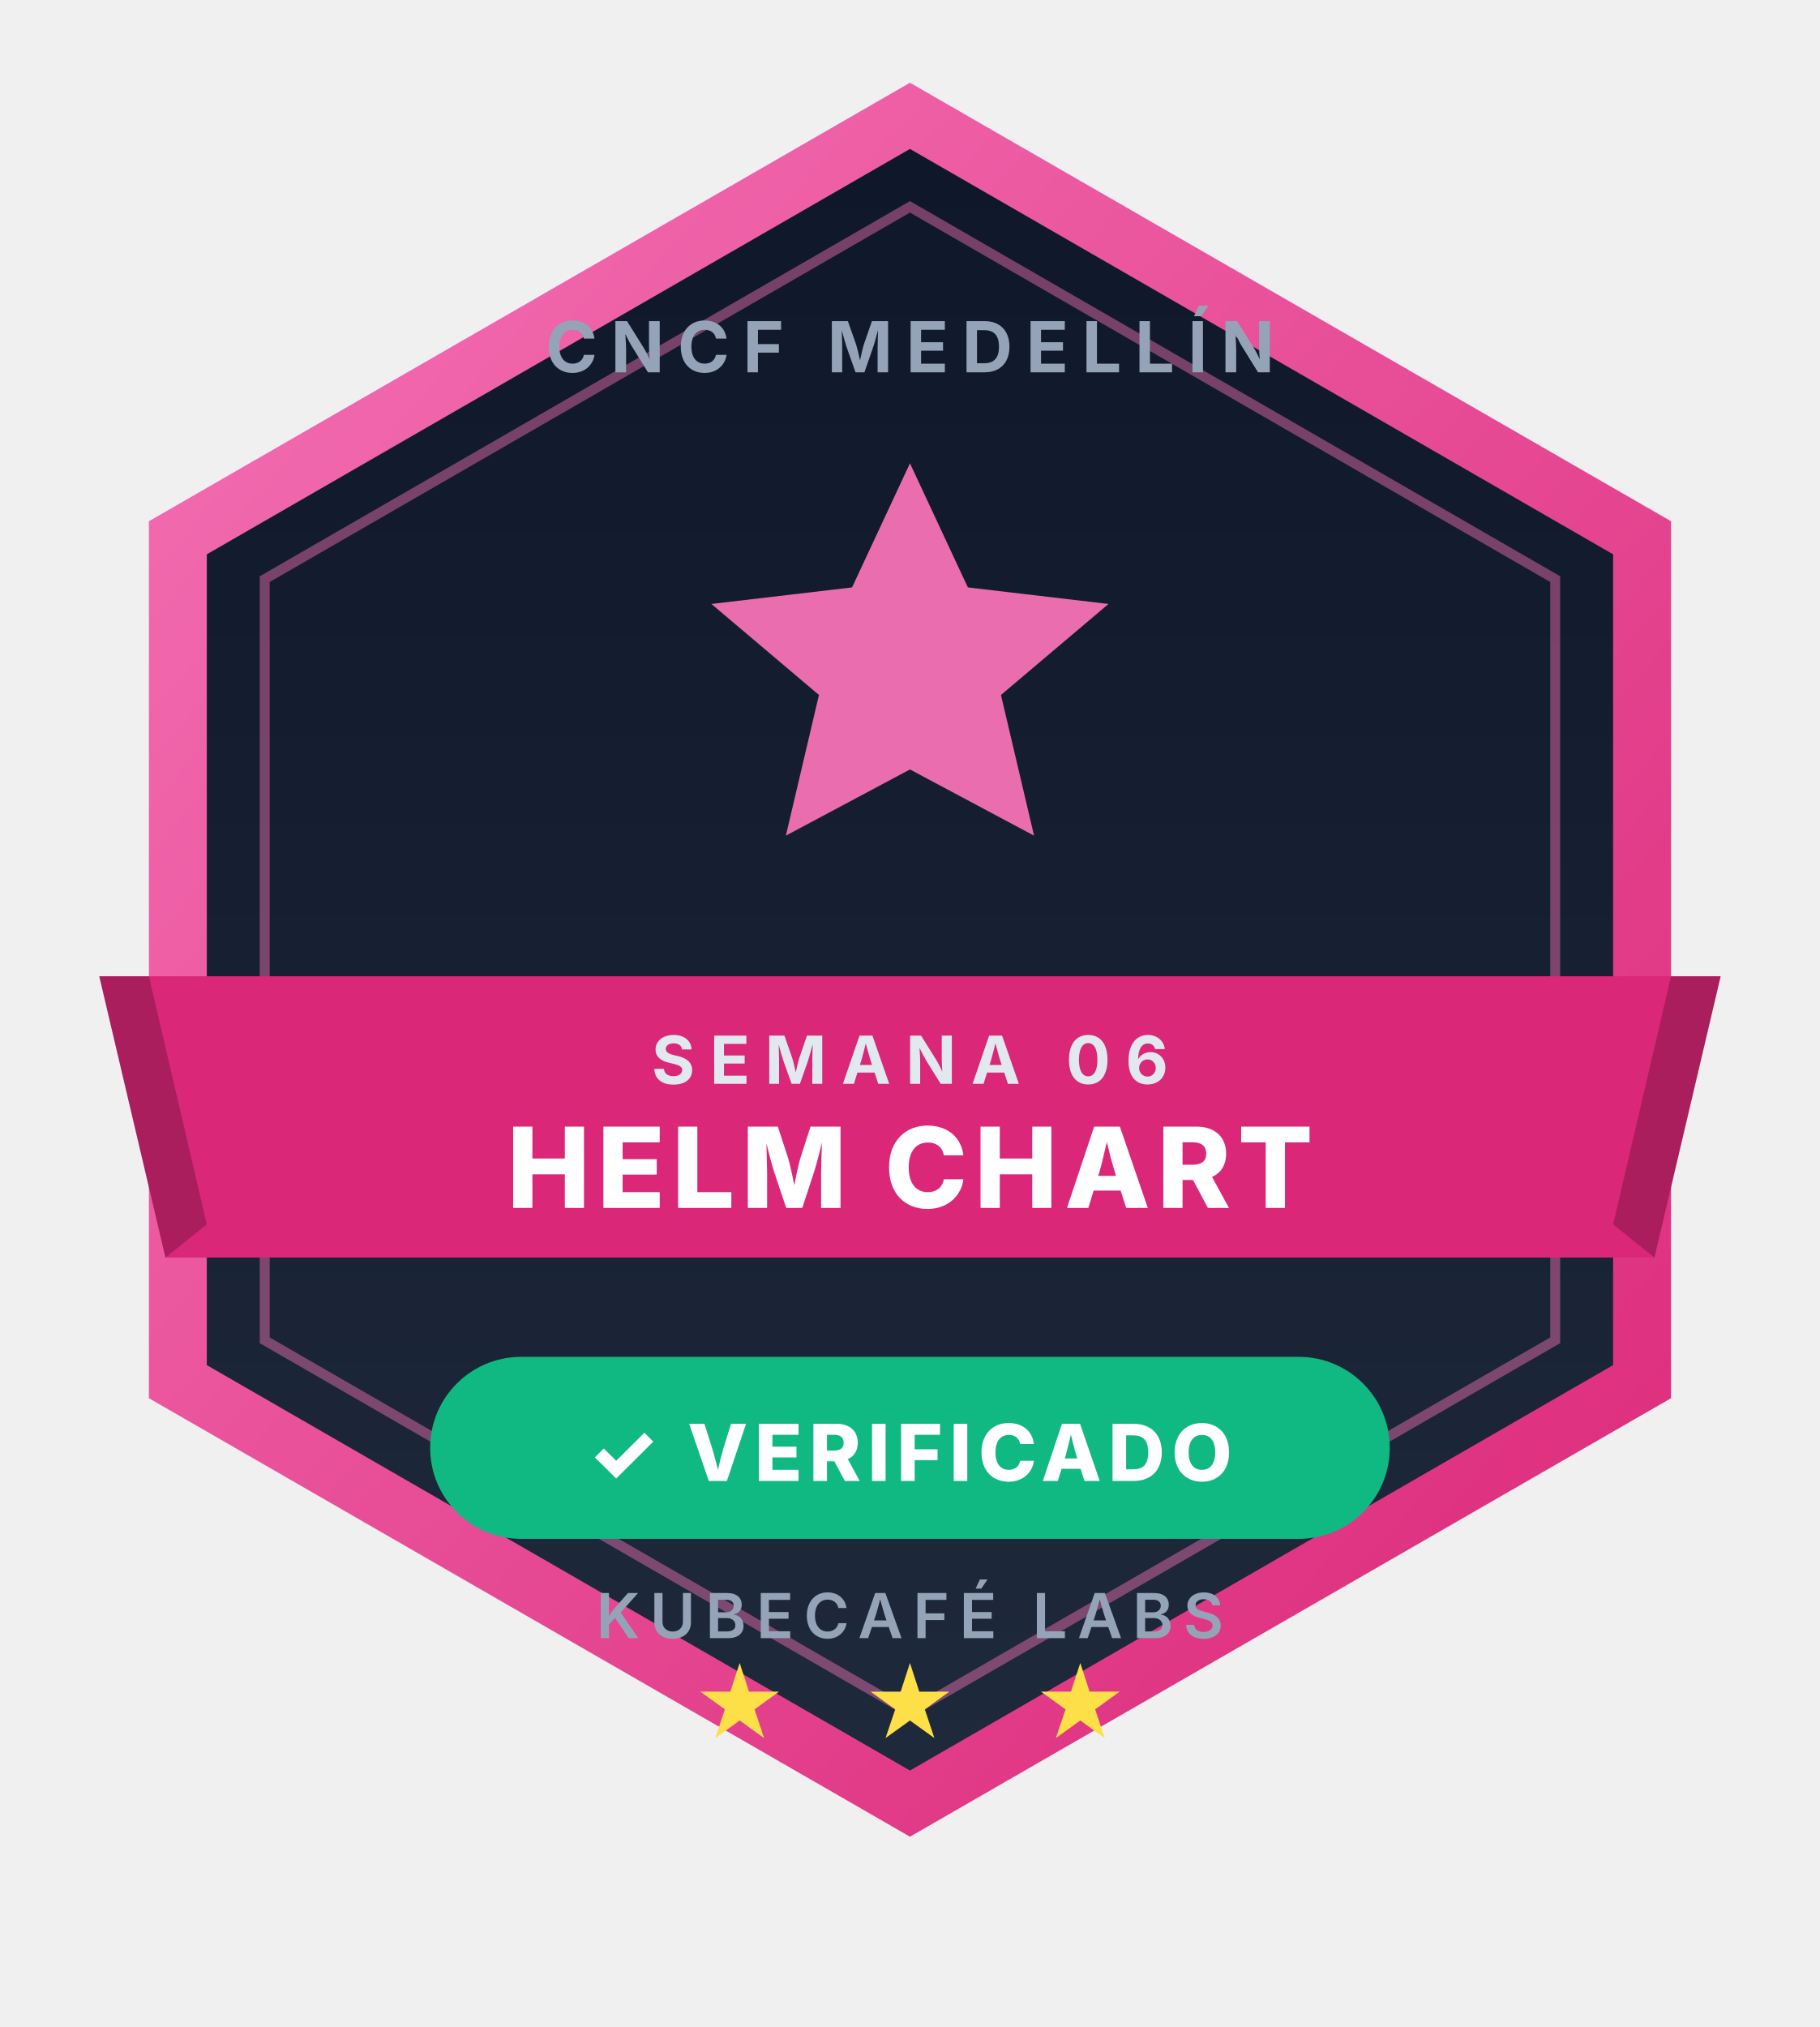
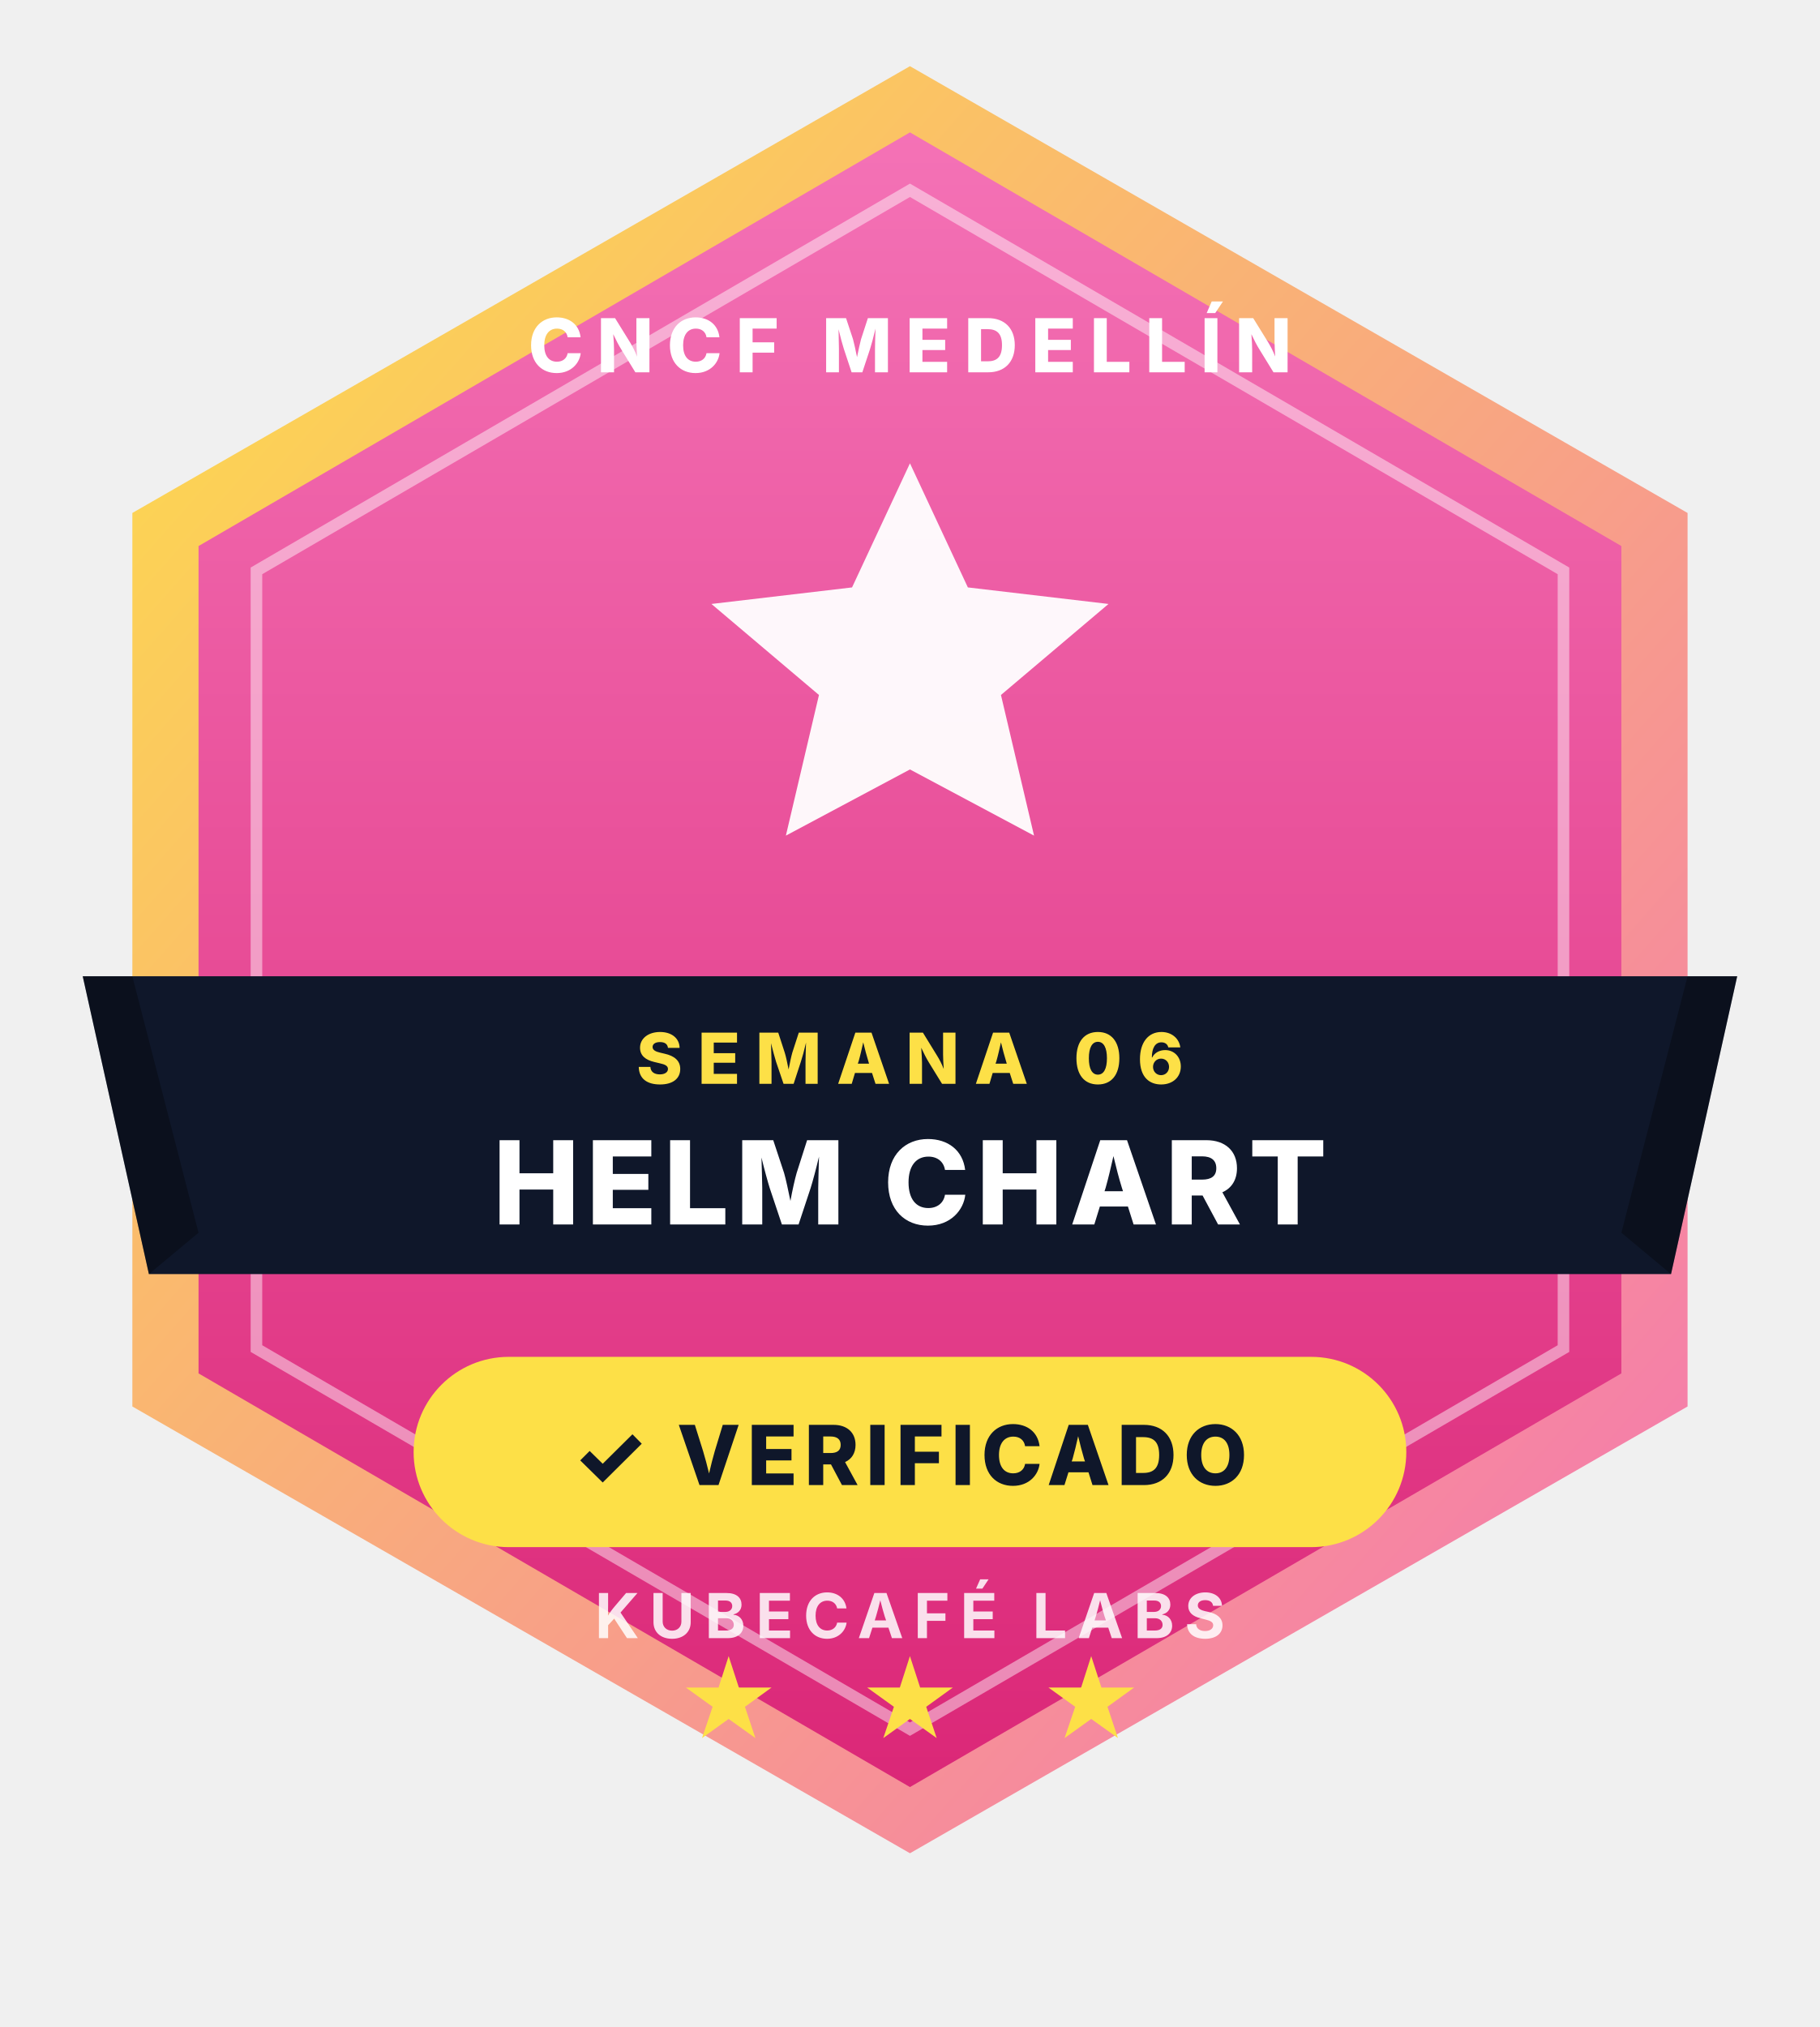
<svg xmlns="http://www.w3.org/2000/svg" viewBox="0 0 220 245" width="220" height="245">
  <defs>
    <linearGradient id="b_semana-06_completado" x1="0%" y1="0%" x2="100%" y2="100%">
+       <stop offset="0%" stop-color="#FDE047" />
+       <stop offset="100%" stop-color="#F472B6" />
+     </linearGradient>
+     <linearGradient id="bg_semana-06_completado" x1="0%" y1="0%" x2="0%" y2="100%">
      <stop offset="0%" stop-color="#F472B6" />
      <stop offset="100%" stop-color="#DB2777" />
    </linearGradient>
-     <linearGradient id="bg_semana-06_completado" x1="0%" y1="0%" x2="0%" y2="100%">
-       <stop offset="0%" stop-color="#0F172A" />
-       <stop offset="100%" stop-color="#1E293B" />
-     </linearGradient>
  </defs>
  <g opacity="1">
-     <polygon points="110,10 202,63 202,169 110,222 18,169 18,63" fill="url(#b_semana-06_completado)" />
-     <polygon points="110,18 195,67 195,165 110,214 25,165 25,67" fill="url(#bg_semana-06_completado)" />
-     <polygon points="110,25 188,70 188,162 110,207 32,162 32,70" fill="none" stroke="#F472B6" stroke-width="1.2" stroke-opacity="0.45" />
-     <text x="110" y="45" text-anchor="middle" font-family="system-ui,-apple-system,sans-serif" font-size="8.5" font-weight="700" fill="#94A3B8" letter-spacing="1.6">CNCF MEDELLÍN</text>
-     <g color="#F472B6">
+     <polygon points="110,8 204,62 204,170 110,224 16,170 16,62" fill="url(#b_semana-06_completado)" />
+     <polygon points="110,16 196,66 196,166 110,216 24,166 24,66" fill="url(#bg_semana-06_completado)" />
+     <polygon points="110,23 189,69 189,163 110,209 31,163 31,69" fill="none" stroke="#FFFFFF" stroke-width="1.4" stroke-opacity="0.45" />
+     <text x="110" y="45" text-anchor="middle" font-family="system-ui,-apple-system,sans-serif" font-size="9" font-weight="800" fill="#FFFFFF" letter-spacing="1.6">CNCF MEDELLÍN</text>
+     <g color="#FFFFFF">
      <polygon points="110,56 117,71 134,73 121,84 125,101 110,93 95,101 99,84 86,73 103,71" fill="currentColor" opacity="0.95" />
    </g>
-     <polygon points="12,118 208,118 200,152 20,152" fill="#DB2777" />
-     <polygon points="12,118 20,152 25,148 18,118" fill="#000000" opacity="0.22" />
-     <polygon points="208,118 200,152 195,148 202,118" fill="#000000" opacity="0.22" />
-     <text x="110" y="131" text-anchor="middle" font-family="system-ui,-apple-system,sans-serif" font-size="8" font-weight="700" fill="#E2E8F0" letter-spacing="1.8">SEMANA 06</text>
-     <text x="110" y="146" text-anchor="middle" font-family="system-ui,-apple-system,sans-serif" font-size="13.5" font-weight="800" fill="#FFFFFF" letter-spacing="0.8">HELM CHART</text>
-     <rect x="52" y="164" width="116" height="22" rx="11" fill="#10B981" />
-     <text x="110" y="179" text-anchor="middle" font-family="system-ui,-apple-system,sans-serif" font-size="9.5" font-weight="800" fill="#FFFFFF" letter-spacing="0.8">✓ VERIFICADO</text>
-     <text x="110" y="198" text-anchor="middle" font-family="system-ui,-apple-system,sans-serif" font-size="7.5" font-weight="600" fill="#94A3B8" letter-spacing="1.2">KUBECAFÉ LABS</text>
-     <text x="110" y="210" text-anchor="middle" font-family="system-ui,-apple-system,sans-serif" font-size="11" fill="#FDE047" letter-spacing="3">★ ★ ★</text>
+     <polygon points="10,118 210,118 202,154 18,154" fill="#0F172A" />
+     <polygon points="10,118 18,154 24,149 16,118" fill="#000000" opacity="0.3" />
+     <polygon points="210,118 202,154 196,149 204,118" fill="#000000" opacity="0.3" />
+     <text x="110" y="131" text-anchor="middle" font-family="system-ui,-apple-system,sans-serif" font-size="8.5" font-weight="800" fill="#FDE047" letter-spacing="1.8">SEMANA 06</text>
+     <text x="110" y="148" text-anchor="middle" font-family="system-ui,-apple-system,sans-serif" font-size="14" font-weight="800" fill="#FFFFFF" letter-spacing="0.8">HELM CHART</text>
+     <rect x="50" y="164" width="120" height="23" rx="11.5" fill="#FDE047" />
+     <text x="110" y="179.5" text-anchor="middle" font-family="system-ui,-apple-system,sans-serif" font-size="10" font-weight="800" fill="#0F172A" letter-spacing="0.8">✓ VERIFICADO</text>
+     <text x="110" y="198" text-anchor="middle" font-family="system-ui,-apple-system,sans-serif" font-size="7.5" font-weight="700" fill="#FFFFFF" opacity="0.85" letter-spacing="1.2">KUBECAFÉ LABS</text>
+     <text x="110" y="210" text-anchor="middle" font-family="system-ui,-apple-system,sans-serif" font-size="12" fill="#FDE047" letter-spacing="3">★ ★ ★</text>
  </g>
</svg>
